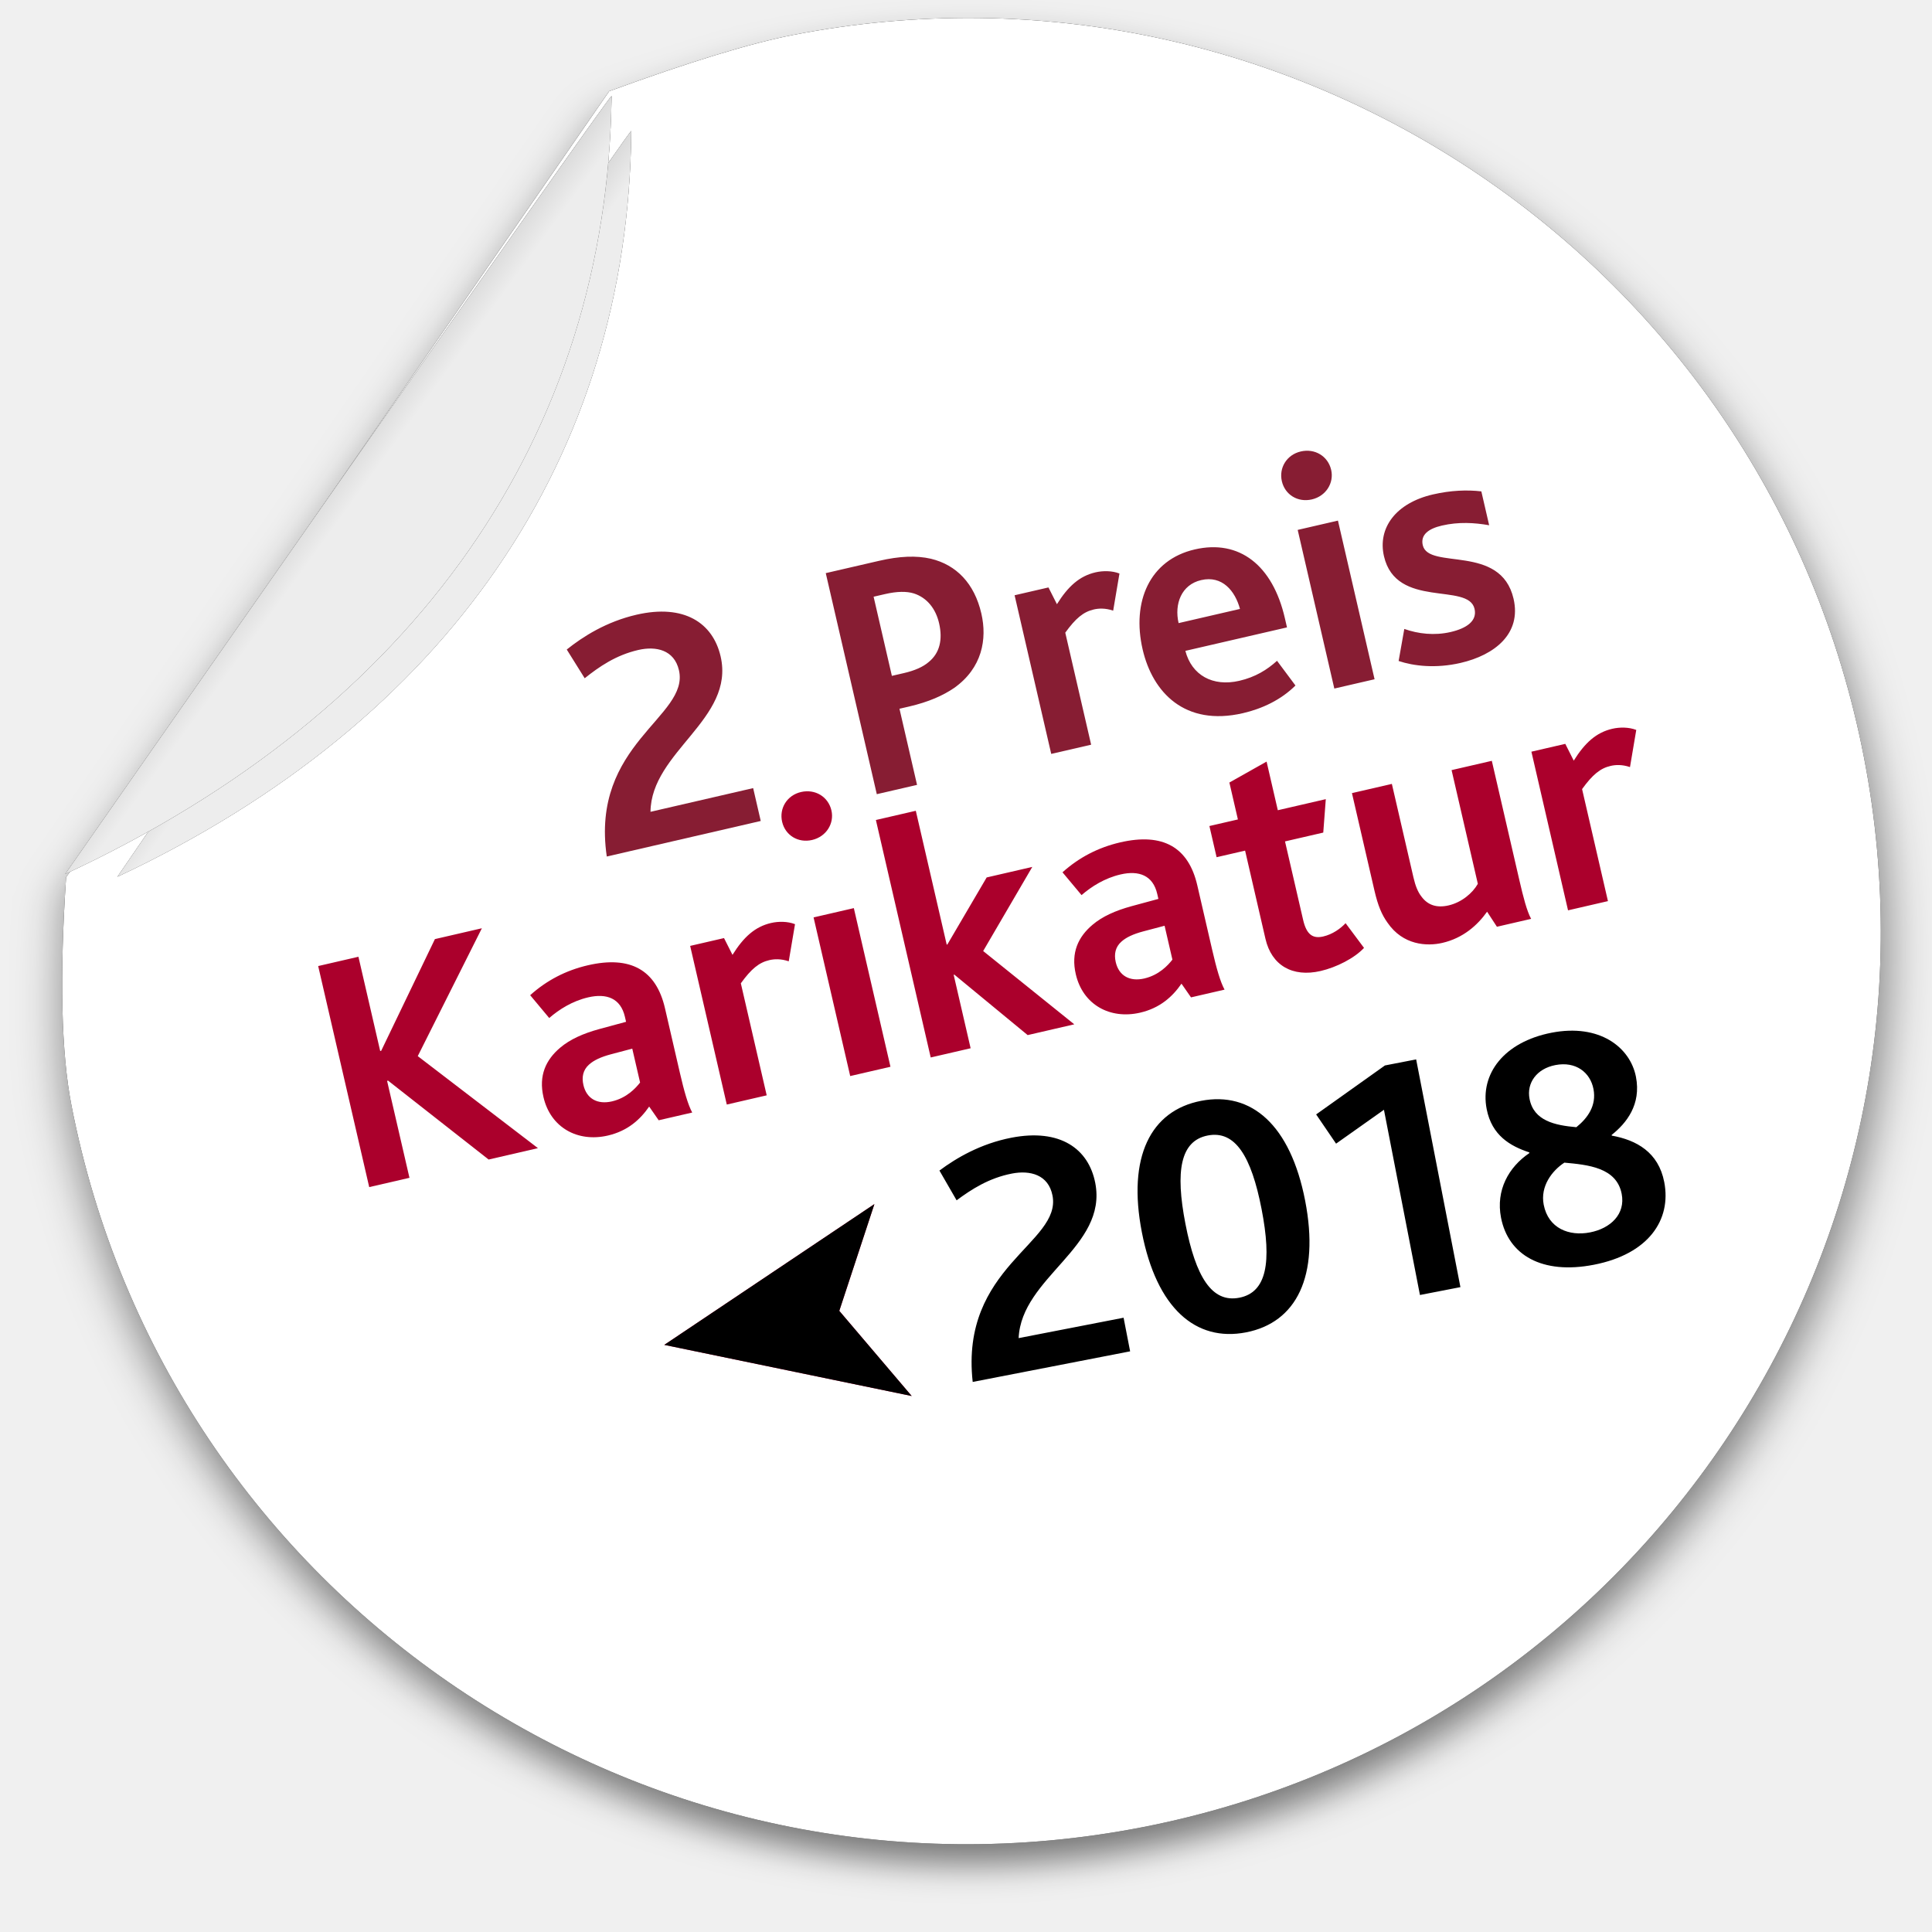
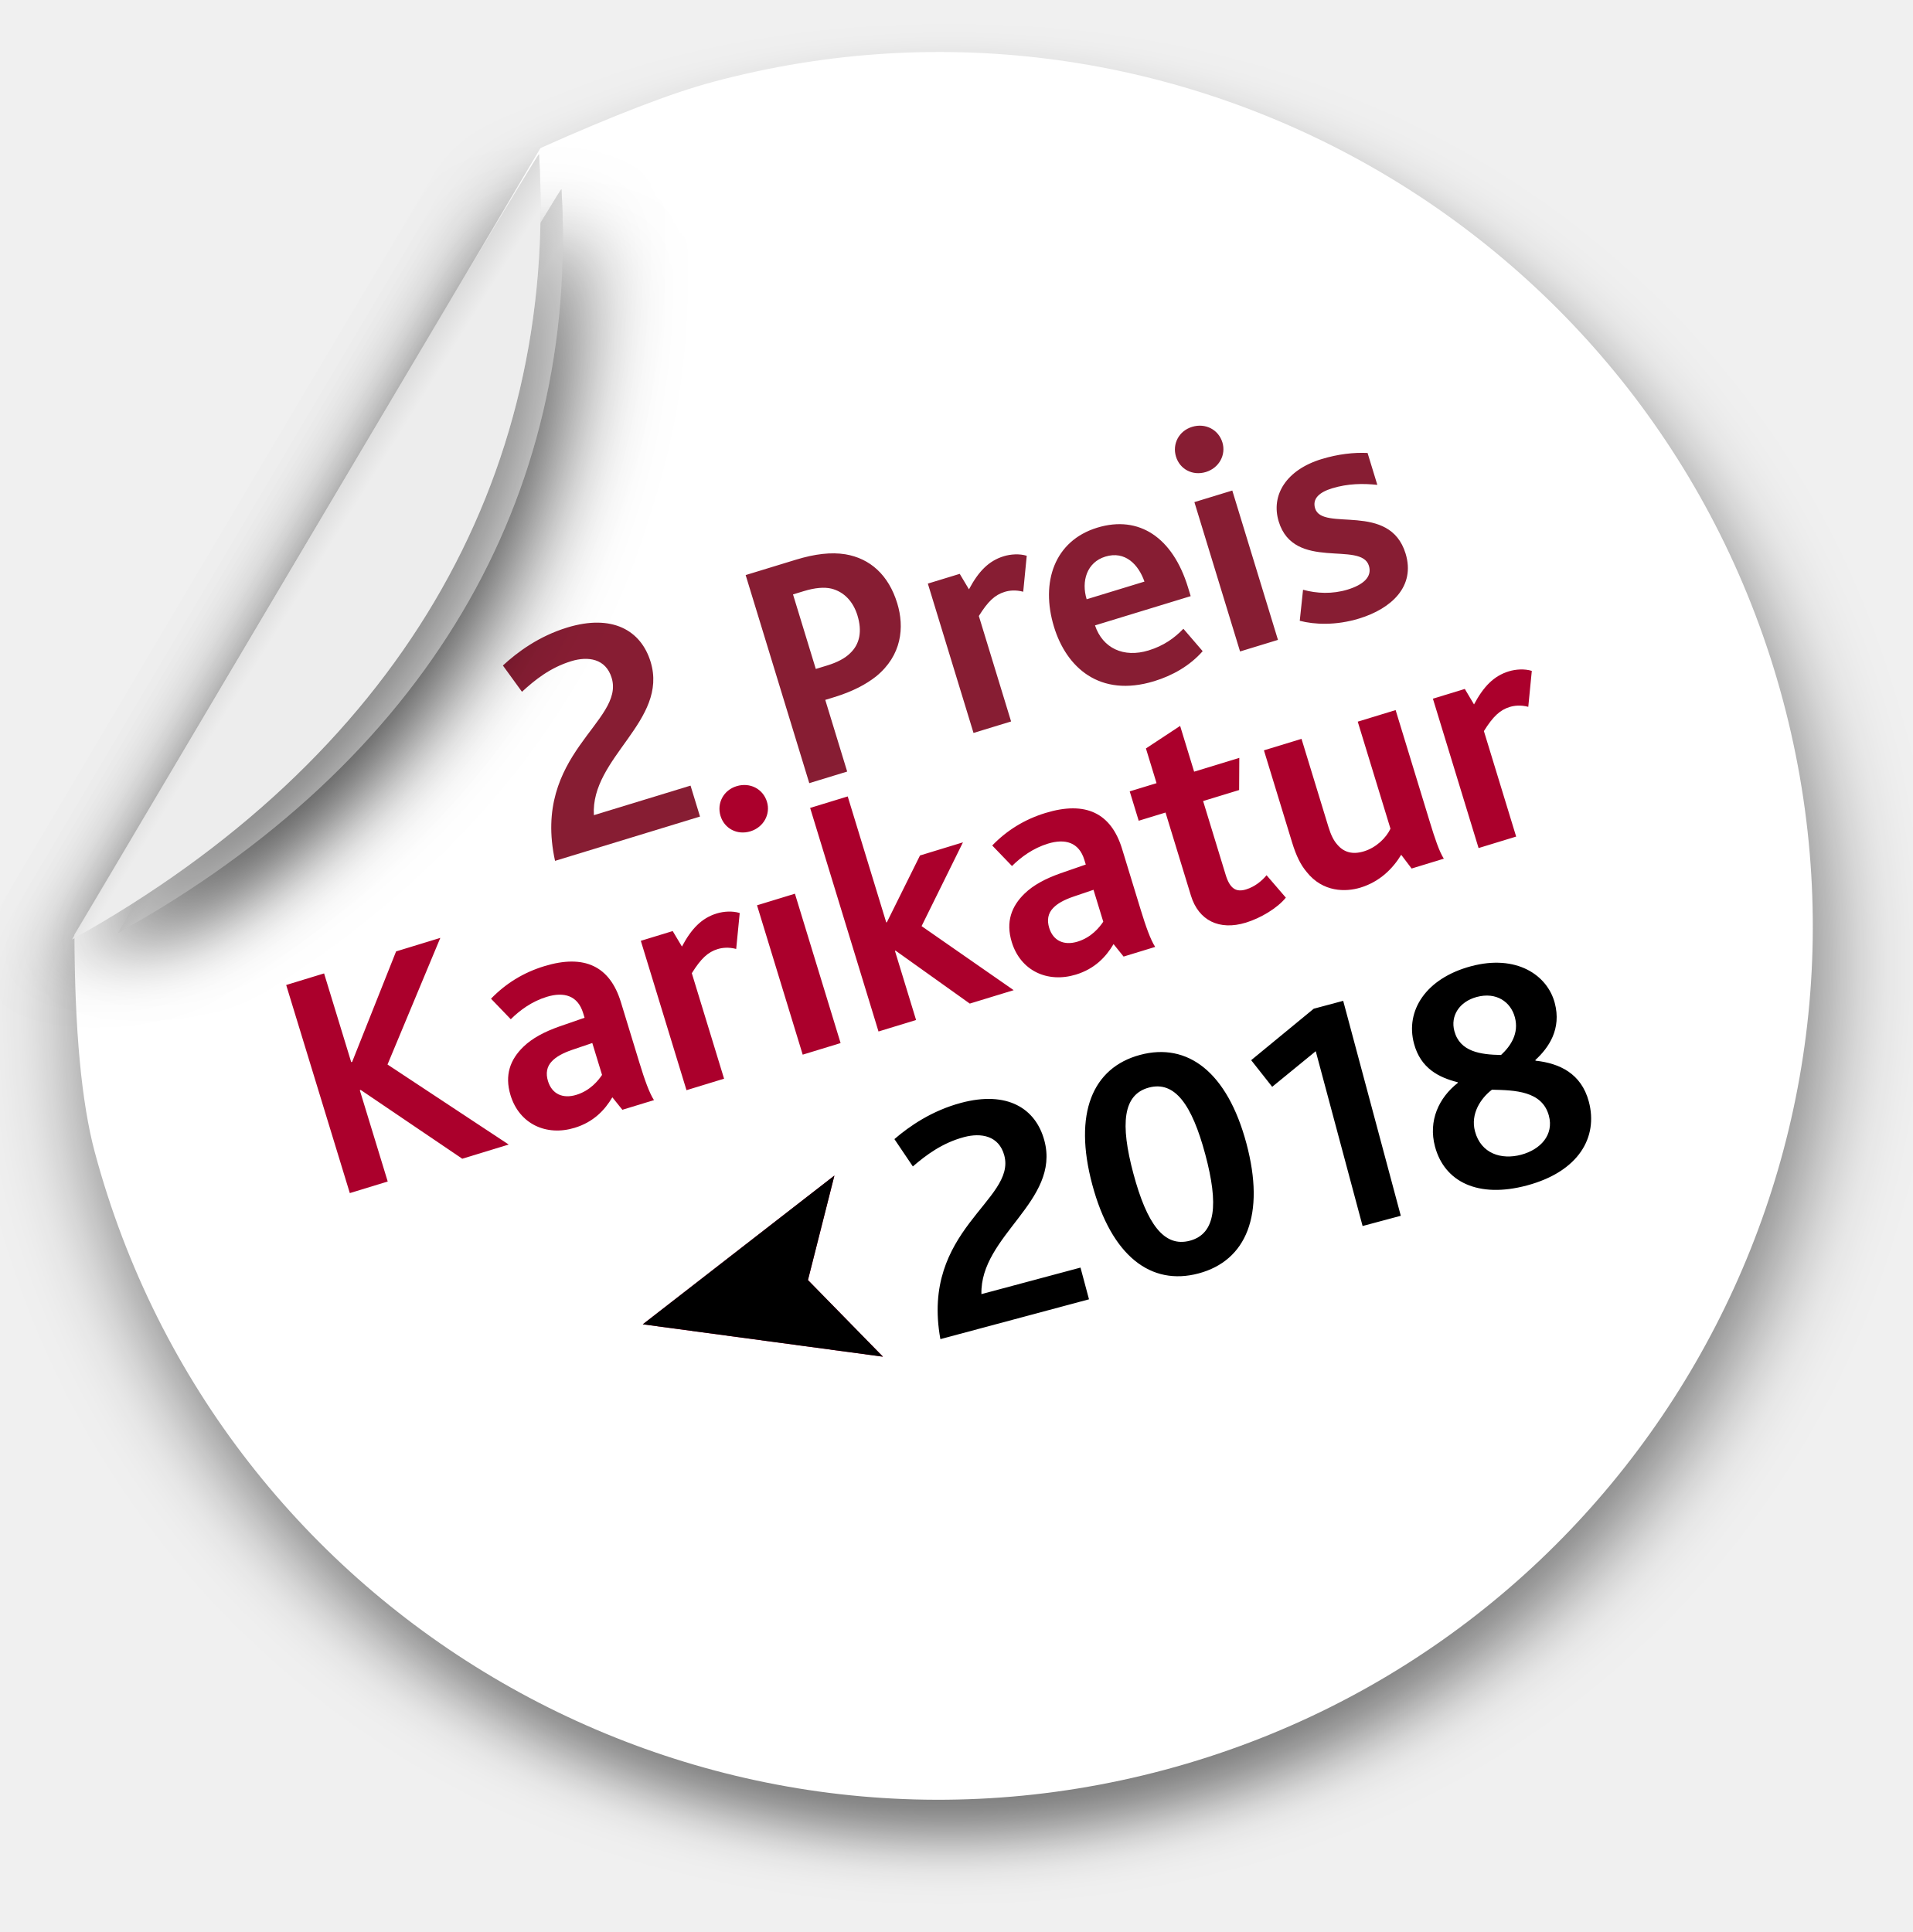
- <svg xmlns="http://www.w3.org/2000/svg" xmlns:xlink="http://www.w3.org/1999/xlink" width="94px" height="94px" viewBox="0 0 94 94" version="1.1">
+ <svg xmlns="http://www.w3.org/2000/svg" xmlns:xlink="http://www.w3.org/1999/xlink" width="97px" height="98px" viewBox="0 0 97 98" version="1.1">
  <defs>
-     <path d="M44.421,88.841 C68.954,88.841 88.841,68.954 88.841,44.421 C88.841,19.888 68.954,0 44.421,0 C42.288,0 39.18,0.327 35.096,0.98 L1.862,33.48 C0.621,38.172 0,41.819 0,44.421 C0,68.954 19.888,88.841 44.421,88.841 Z" id="path-1" />
-     <filter x="-3.9%" y="-2.8%" width="107.9%" height="107.9%" filterUnits="objectBoundingBox" id="filter-2">
-       <feOffset dx="0" dy="1" in="SourceAlpha" result="shadowOffsetOuter1" />
-       <feGaussianBlur stdDeviation="1" in="shadowOffsetOuter1" result="shadowBlurOuter1" />
+     <path d="M44.317,88.633 C68.792,88.633 88.633,68.792 88.633,44.317 C88.633,19.841 68.792,0 44.317,0 C42.189,0 39.089,0.326 35.014,0.978 L1.858,33.402 C0.619,38.083 0,41.721 0,44.317 C0,68.792 19.841,88.633 44.317,88.633 Z" id="path-1" />
+     <filter x="-7.9%" y="-5.6%" width="115.8%" height="115.8%" filterUnits="objectBoundingBox" id="filter-2">
+       <feOffset dx="0" dy="2" in="SourceAlpha" result="shadowOffsetOuter1" />
+       <feGaussianBlur stdDeviation="2" in="shadowOffsetOuter1" result="shadowBlurOuter1" />
      <feColorMatrix values="0 0 0 0 0   0 0 0 0 0   0 0 0 0 0  0 0 0 0.5 0" type="matrix" in="shadowBlurOuter1" />
    </filter>
    <linearGradient x1="54.455%" y1="50%" x2="32.77%" y2="27.37%" id="linearGradient-3">
      <stop stop-color="#FFFFFF" stop-opacity="0.5" offset="0%" />
      <stop stop-color="#000000" stop-opacity="0.5" offset="100%" />
    </linearGradient>
+     <path d="M4.019,33.889 C21.338,29.549 32.347,18.633 35.504,3.268 C35.55,3.042 4.019,33.889 4.019,33.889 Z" id="path-4" />
+     <filter x="-22.2%" y="-16.3%" width="144.5%" height="145.7%" filterUnits="objectBoundingBox" id="filter-5">
+       <feOffset dx="0" dy="2" in="SourceAlpha" result="shadowOffsetOuter1" />
+       <feGaussianBlur stdDeviation="2" in="shadowOffsetOuter1" result="shadowBlurOuter1" />
+       <feColorMatrix values="0 0 0 0 0   0 0 0 0 0   0 0 0 0 0  0 0 0 0.5 0" type="matrix" in="shadowBlurOuter1" />
+     </filter>
+     <path d="M1.68,33.605 C19.934,29.021 31.537,17.491 34.865,1.261 C34.914,1.023 1.68,33.605 1.68,33.605 Z" id="path-6" />
+     <filter x="-21.1%" y="-15.5%" width="142.2%" height="143.3%" filterUnits="objectBoundingBox" id="filter-7">
+       <feOffset dx="0" dy="2" in="SourceAlpha" result="shadowOffsetOuter1" />
+       <feGaussianBlur stdDeviation="2" in="shadowOffsetOuter1" result="shadowBlurOuter1" />
+       <feColorMatrix values="0 0 0 0 0   0 0 0 0 0   0 0 0 0 0  0 0 0 0.5 0" type="matrix" in="shadowBlurOuter1" />
+     </filter>
  </defs>
  <g id="Tournee-/-exhibition" stroke="none" stroke-width="1" fill="none" fill-rule="evenodd">
-     <g id="Artboard-Copy-7" transform="translate(-51, -114)">
-       <g id="badge_cartoon_2" transform="translate(46, 107)">
-         <g transform="translate(52.17341, 52.36422) rotate(-11) translate(-52.17341, -52.36422) translate(7.67341, 7.864219)">
-           <g id="Group-7" transform="translate(0, -0)">
-             <g id="Oval-4">
-               <g id="path-1-link" fill="#000000">
-                 <path d="M44.421,88.841 C68.954,88.841 88.841,68.954 88.841,44.421 C88.841,19.888 68.954,0 44.421,0 C42.288,0 39.18,0.327 35.096,0.98 L1.862,33.48 C0.621,38.172 0,41.819 0,44.421 C0,68.954 19.888,88.841 44.421,88.841 Z" id="path-1" />
-               </g>
-               <g id="path-1-link">
-                 <g id="path-1">
-                   <use fill="black" fill-opacity="1" filter="url(#filter-2)" xlink:href="#path-1" />
-                   <use fill="#FFFFFF" fill-rule="evenodd" xlink:href="#path-1" />
-                 </g>
-               </g>
-             </g>
-             <g id="Oval-4-Copy" transform="translate(4, 3)">
-               <g id="path-4-link" fill="#000000">
-                 <path d="M0.319,30.932 C17.626,26.561 28.628,15.564 31.783,0.086 C31.83,-0.141 0.319,30.932 0.319,30.932 Z" id="path-4" />
-               </g>
-               <g id="path-4-link" fill="#DBDBDB">
-                 <path d="M0.319,30.932 C17.626,26.561 28.628,15.564 31.783,0.086 C31.83,-0.141 0.319,30.932 0.319,30.932 Z" id="path-4" />
-               </g>
-               <g id="path-4-link" fill="url(#linearGradient-3)">
-                 <path d="M0.319,30.932 C17.626,26.561 28.628,15.564 31.783,0.086 C31.83,-0.141 0.319,30.932 0.319,30.932 Z" id="path-4" />
-               </g>
-             </g>
-             <g id="Oval-4-Copy-2" transform="translate(1, 1)">
-               <g id="path-6-link" fill="#000000">
-                 <path d="M0.851,32.316 C19.176,27.769 30.825,16.332 34.166,0.235 C34.215,-0.001 0.851,32.316 0.851,32.316 Z" id="path-6" />
-               </g>
-               <g id="path-6-link" fill="#DBDBDB">
-                 <path d="M0.851,32.316 C19.176,27.769 30.825,16.332 34.166,0.235 C34.215,-0.001 0.851,32.316 0.851,32.316 Z" id="path-6" />
-               </g>
-               <g id="path-6-link" fill="url(#linearGradient-3)">
-                 <path d="M0.851,32.316 C19.176,27.769 30.825,16.332 34.166,0.235 C34.215,-0.001 0.851,32.316 0.851,32.316 Z" id="path-6" />
-               </g>
-             </g>
+     <g id="Artboard-Copy-17" transform="translate(-27, -28)">
+       <g id="badge_cartoon_2" transform="translate(75, 75) rotate(-15) translate(-75, -75) translate(30, 30)">
+         <g id="Group-7" transform="translate(0.317026, 0.549106)">
+           <g id="Oval-4">
+             <use fill="black" fill-opacity="1" filter="url(#filter-2)" xlink:href="#path-1" />
+             <use fill="#FFFFFF" fill-rule="evenodd" xlink:href="#path-1" />
          </g>
-           <path d="M40.476,66 C40.935,60.373 46.018,60.203 46.018,57.84 C46.018,56.803 45.185,56.412 44.284,56.412 C43.145,56.412 42.21,56.786 41.394,57.177 L40.85,55.596 C41.768,55.154 43.06,54.695 44.59,54.695 C47.004,54.695 48.177,55.936 48.177,57.636 C48.177,60.815 43.774,61.444 43.077,64.334 L48.279,64.334 L48.279,66 L40.476,66 Z M53.991,66.17 C51.492,66.17 49.945,64.181 49.945,60.424 C49.945,56.684 51.492,54.695 53.991,54.695 C56.49,54.695 58.037,56.684 58.037,60.424 C58.037,64.181 56.49,66.17 53.991,66.17 Z M53.991,64.453 C55.351,64.453 55.878,63.059 55.878,60.424 C55.878,57.806 55.351,56.412 53.991,56.412 C52.631,56.412 52.104,57.806 52.104,60.424 C52.104,63.059 52.631,64.453 53.991,64.453 Z M62.644,66 L62.644,56.82 L60.043,57.993 L59.363,56.412 L63.103,54.712 L64.65,54.712 L64.65,66 L62.644,66 Z M71.229,66.17 C68.662,66.17 67.234,64.912 67.234,63.059 C67.234,61.699 68.067,60.713 69.189,60.237 L69.189,60.203 C68.339,59.727 67.557,59.047 67.557,57.738 C67.557,56.004 69.002,54.695 71.365,54.695 C73.745,54.695 74.986,56.123 74.986,57.585 C74.986,58.962 74.102,59.71 73.286,60.135 L73.286,60.169 C74.425,60.611 75.36,61.393 75.36,62.872 C75.36,64.742 73.949,66.17 71.229,66.17 Z M71.348,64.589 C72.368,64.589 73.218,64.045 73.218,63.042 C73.218,61.733 71.875,61.342 70.77,61.019 C70.107,61.291 69.393,61.92 69.393,62.838 C69.393,64.011 70.311,64.589 71.348,64.589 Z M71.671,59.438 C72.283,59.115 72.844,58.605 72.844,57.772 C72.844,56.956 72.266,56.276 71.246,56.276 C70.328,56.276 69.699,56.854 69.699,57.653 C69.699,58.741 70.668,59.149 71.671,59.438 Z" id="2018" fill="#000000" />
-           <g id="Path-2" transform="translate(26, 56)">
+           <path d="M38.97,64.585 C39.429,58.958 44.512,58.788 44.512,56.425 C44.512,55.388 43.679,54.997 42.778,54.997 C41.639,54.997 40.704,55.371 39.888,55.762 L39.344,54.181 C40.262,53.739 41.554,53.28 43.084,53.28 C45.498,53.28 46.671,54.521 46.671,56.221 C46.671,59.4 42.268,60.029 41.571,62.919 L46.773,62.919 L46.773,64.585 L38.97,64.585 Z M52.485,64.755 C49.986,64.755 48.439,62.766 48.439,59.009 C48.439,55.269 49.986,53.28 52.485,53.28 C54.984,53.28 56.531,55.269 56.531,59.009 C56.531,62.766 54.984,64.755 52.485,64.755 Z M52.485,63.038 C53.845,63.038 54.372,61.644 54.372,59.009 C54.372,56.391 53.845,54.997 52.485,54.997 C51.125,54.997 50.598,56.391 50.598,59.009 C50.598,61.644 51.125,63.038 52.485,63.038 Z M61.138,64.585 L61.138,55.405 L58.537,56.578 L57.857,54.997 L61.597,53.297 L63.144,53.297 L63.144,64.585 L61.138,64.585 Z M69.723,64.755 C67.156,64.755 65.728,63.497 65.728,61.644 C65.728,60.284 66.561,59.298 67.683,58.822 L67.683,58.788 C66.833,58.312 66.051,57.632 66.051,56.323 C66.051,54.589 67.496,53.28 69.859,53.28 C72.239,53.28 73.48,54.708 73.48,56.17 C73.48,57.547 72.596,58.295 71.78,58.72 L71.78,58.754 C72.919,59.196 73.854,59.978 73.854,61.457 C73.854,63.327 72.443,64.755 69.723,64.755 Z M69.842,63.174 C70.862,63.174 71.712,62.63 71.712,61.627 C71.712,60.318 70.369,59.927 69.264,59.604 C68.601,59.876 67.887,60.505 67.887,61.423 C67.887,62.596 68.805,63.174 69.842,63.174 Z M70.165,58.023 C70.777,57.7 71.338,57.19 71.338,56.357 C71.338,55.541 70.76,54.861 69.74,54.861 C68.822,54.861 68.193,55.439 68.193,56.238 C68.193,57.326 69.162,57.734 70.165,58.023 Z" id="2018" fill="#000000" />
+           <g id="Path-2" transform="translate(24.49402, 54.58548)">
            <g id="path-8-link" fill="#D8073D">
              <polygon id="path-8" points="0.091 5.367 11.432 10.106 8.764 5.367 11.432 0.594" />
            </g>
            <g id="path-8-link" fill="#000000">
              <polygon id="path-8" points="0.091 5.367 11.432 10.106 8.764 5.367 11.432 0.594" />
            </g>
          </g>
-           <path d="M13.201,49.961 L15.211,49.961 L15.211,45.121 L15.261,45.121 L19.164,49.961 L21.626,49.961 L16.936,44.283 L21.375,38.923 L19.03,38.923 L15.261,43.63 L15.211,43.63 L15.211,38.923 L13.201,38.923 L13.201,49.961 Z M27.656,49.961 L27.354,49.207 C26.785,49.727 26.064,50.129 25.076,50.129 C23.569,50.129 22.447,49.124 22.447,47.6 C22.447,46.528 22.966,45.858 23.786,45.439 C24.339,45.154 25.026,45.02 25.83,44.987 L27.187,44.936 L27.187,44.685 C27.187,43.764 26.584,43.362 25.662,43.362 C24.875,43.362 24.155,43.613 23.585,43.915 L22.932,42.625 C23.87,42.106 24.892,41.838 25.997,41.838 C28.125,41.838 29.18,42.809 29.18,44.719 L29.18,47.935 C29.18,48.856 29.213,49.542 29.33,49.961 L27.656,49.961 Z M27.187,46.276 L26.115,46.31 C25.595,46.327 25.227,46.41 24.959,46.561 C24.624,46.745 24.473,47.064 24.473,47.466 C24.473,48.152 24.925,48.554 25.646,48.554 C26.383,48.554 26.919,48.186 27.187,47.968 L27.187,46.276 Z M31.056,49.961 L33.049,49.961 L33.049,44.367 C33.702,43.797 34.138,43.58 34.657,43.58 C34.891,43.58 35.209,43.63 35.561,43.848 L36.265,42.156 C35.946,41.938 35.511,41.838 35.142,41.838 C34.339,41.838 33.685,42.206 32.965,42.927 L32.747,42.039 L31.056,42.039 L31.056,49.961 Z M37.219,49.961 L39.229,49.961 L39.229,42.039 L37.219,42.039 L37.219,49.961 Z M37.996,38.352 C38.7,38.352 39.236,37.816 39.236,37.163 C39.236,36.476 38.7,35.957 37.996,35.957 C37.293,35.957 36.774,36.493 36.774,37.163 C36.774,37.833 37.293,38.352 37.996,38.352 Z M41.239,49.961 L43.232,49.961 L43.232,46.293 L43.266,46.293 L46.08,49.961 L48.408,49.961 L44.891,45.489 L48.14,42.039 L45.862,42.039 L43.266,44.786 L43.232,44.786 L43.232,38.103 L41.239,38.103 L41.239,49.961 Z M54.237,49.961 L53.935,49.207 C53.366,49.727 52.645,50.129 51.657,50.129 C50.15,50.129 49.028,49.124 49.028,47.6 C49.028,46.528 49.547,45.858 50.368,45.439 C50.92,45.154 51.607,45.02 52.411,44.987 L53.768,44.936 L53.768,44.685 C53.768,43.764 53.165,43.362 52.244,43.362 C51.456,43.362 50.736,43.613 50.167,43.915 L49.513,42.625 C50.451,42.106 51.473,41.838 52.578,41.838 C54.706,41.838 55.761,42.809 55.761,44.719 L55.761,47.935 C55.761,48.856 55.794,49.542 55.912,49.961 L54.237,49.961 Z M53.768,46.276 L52.696,46.31 C52.177,46.327 51.808,46.41 51.54,46.561 C51.205,46.745 51.054,47.064 51.054,47.466 C51.054,48.152 51.507,48.554 52.227,48.554 C52.964,48.554 53.5,48.186 53.768,47.968 L53.768,46.276 Z M60.668,50.129 C61.456,50.129 62.41,49.894 62.98,49.509 L62.377,48.136 C62.075,48.337 61.64,48.521 61.171,48.521 C60.652,48.521 60.4,48.253 60.4,47.516 L60.4,43.596 L62.31,43.596 L62.796,42.039 L60.4,42.039 L60.4,39.61 L58.407,40.196 L58.407,42.039 L56.984,42.039 L56.984,43.596 L58.407,43.596 L58.407,48.002 C58.407,49.325 59.261,50.129 60.668,50.129 Z M66.748,50.129 C67.787,50.129 68.608,49.676 69.211,49.14 L69.512,49.961 L71.22,49.961 C71.103,49.542 71.086,48.856 71.086,48.002 L71.086,42.039 L69.077,42.039 L69.077,47.717 C68.725,48.102 68.105,48.42 67.452,48.42 C66.849,48.42 66.464,48.169 66.263,47.7 C66.145,47.449 66.095,47.131 66.095,46.712 L66.095,42.039 L64.102,42.039 L64.102,46.913 C64.102,47.65 64.186,48.136 64.37,48.571 C64.856,49.81 65.978,50.129 66.748,50.129 Z M73.063,49.961 L75.056,49.961 L75.056,44.367 C75.709,43.797 76.145,43.58 76.664,43.58 C76.898,43.58 77.217,43.63 77.568,43.848 L78.272,42.156 C77.954,41.938 77.518,41.838 77.15,41.838 C76.346,41.838 75.692,42.206 74.972,42.927 L74.755,42.039 L73.063,42.039 L73.063,49.961 Z" id="Karikatur" fill="#AB002C" fill-rule="nonzero" transform="translate(45.73641, 43.04297) rotate(-2) translate(-45.73641, -43.04297) " />
-           <path d="M27.664,36.713 L35.352,36.713 L35.352,35.072 L30.226,35.072 C30.913,32.224 35.251,31.604 35.251,28.472 C35.251,26.797 34.096,25.575 31.717,25.575 C30.21,25.575 28.937,26.027 28.032,26.462 L28.568,28.02 C29.372,27.635 30.293,27.266 31.416,27.266 C32.303,27.266 33.124,27.652 33.124,28.673 C33.124,31.001 28.116,31.169 27.664,36.713 Z M41.147,36.713 L41.147,25.675 L43.81,25.675 C44.832,25.675 45.636,25.826 46.289,26.144 C47.428,26.714 48.081,27.786 48.081,29.293 C48.081,30.566 47.528,31.889 45.971,32.526 C45.368,32.76 44.614,32.911 43.626,32.911 L43.157,32.911 L43.157,36.713 L41.147,36.713 Z M43.157,31.269 L43.76,31.269 C44.296,31.269 44.731,31.186 45.05,31.018 C45.669,30.717 45.971,30.114 45.971,29.293 C45.971,28.573 45.686,27.953 45.1,27.601 C44.782,27.417 44.329,27.317 43.726,27.317 L43.157,27.317 L43.157,31.269 Z M49.857,36.713 L51.85,36.713 L51.85,31.119 C52.503,30.549 52.938,30.331 53.458,30.331 C53.692,30.331 54.01,30.382 54.362,30.599 L55.066,28.908 C54.747,28.69 54.312,28.59 53.943,28.59 C53.139,28.59 52.486,28.958 51.766,29.678 L51.548,28.791 L49.857,28.791 L49.857,36.713 Z M59.387,36.88 C56.489,36.88 55.334,34.904 55.334,32.76 C55.334,30.382 56.64,28.59 58.901,28.59 C61.129,28.59 62.419,30.197 62.419,32.827 L62.419,33.296 L57.344,33.296 C57.377,34.519 58.248,35.306 59.571,35.306 C60.375,35.306 61.012,35.088 61.581,34.77 L62.184,36.143 C61.347,36.663 60.358,36.88 59.387,36.88 Z M57.327,31.906 L60.392,31.906 C60.358,31.001 59.923,30.114 58.868,30.114 C57.879,30.114 57.327,30.951 57.327,31.906 Z M63.993,36.713 L66.003,36.713 L66.003,28.791 L63.993,28.791 L63.993,36.713 Z M64.998,27.501 C65.701,27.501 66.237,26.965 66.237,26.312 C66.237,25.625 65.701,25.106 64.998,25.106 C64.294,25.106 63.775,25.642 63.775,26.312 C63.775,26.982 64.294,27.501 64.998,27.501 Z M67.343,36.11 C67.996,36.512 69.018,36.88 70.257,36.88 C71.966,36.88 73.473,36.16 73.473,34.418 C73.473,31.655 69.755,32.14 69.755,30.884 C69.755,30.365 70.207,30.164 70.877,30.164 C71.714,30.164 72.451,30.382 73.121,30.666 L73.121,28.975 C72.468,28.74 71.681,28.59 70.793,28.59 C68.934,28.59 67.795,29.578 67.795,30.985 C67.795,33.631 71.513,33.129 71.513,34.469 C71.513,35.072 70.927,35.306 70.123,35.306 C69.319,35.306 68.566,35.038 67.963,34.653 L67.343,36.11 Z" id="2-Preis" fill="#871D33" fill-rule="nonzero" transform="translate(50.56842, 30.99307) rotate(-2) translate(-50.56842, -30.99307) " />
+           <path d="M11.695,48.547 L13.705,48.547 L13.705,43.706 L13.755,43.706 L17.658,48.547 L20.12,48.547 L15.43,42.869 L19.869,37.509 L17.524,37.509 L13.755,42.215 L13.705,42.215 L13.705,37.509 L11.695,37.509 L11.695,48.547 Z M26.15,48.547 L25.848,47.793 C25.279,48.312 24.558,48.714 23.57,48.714 C22.063,48.714 20.941,47.709 20.941,46.185 C20.941,45.113 21.46,44.443 22.281,44.024 C22.833,43.74 23.52,43.606 24.324,43.572 L25.681,43.522 L25.681,43.271 C25.681,42.349 25.078,41.947 24.156,41.947 C23.369,41.947 22.649,42.199 22.08,42.5 L21.426,41.211 C22.364,40.691 23.386,40.423 24.491,40.423 C26.619,40.423 27.674,41.395 27.674,43.304 L27.674,46.52 C27.674,47.441 27.707,48.128 27.825,48.547 L26.15,48.547 Z M25.681,44.862 L24.609,44.895 C24.089,44.912 23.721,44.996 23.453,45.147 C23.118,45.331 22.967,45.649 22.967,46.051 C22.967,46.738 23.419,47.14 24.14,47.14 C24.877,47.14 25.413,46.771 25.681,46.554 L25.681,44.862 Z M29.55,48.547 L31.543,48.547 L31.543,42.952 C32.196,42.383 32.632,42.165 33.151,42.165 C33.385,42.165 33.704,42.215 34.055,42.433 L34.759,40.742 C34.44,40.524 34.005,40.423 33.637,40.423 C32.833,40.423 32.179,40.792 31.459,41.512 L31.241,40.624 L29.55,40.624 L29.55,48.547 Z M35.713,48.547 L37.723,48.547 L37.723,40.624 L35.713,40.624 L35.713,48.547 Z M36.49,36.938 C37.194,36.938 37.73,36.402 37.73,35.749 C37.73,35.062 37.194,34.543 36.49,34.543 C35.787,34.543 35.268,35.079 35.268,35.749 C35.268,36.419 35.787,36.938 36.49,36.938 Z M39.733,48.547 L41.726,48.547 L41.726,44.879 L41.76,44.879 L44.574,48.547 L46.902,48.547 L43.385,44.075 L46.634,40.624 L44.356,40.624 L41.76,43.371 L41.726,43.371 L41.726,36.688 L39.733,36.688 L39.733,48.547 Z M52.731,48.547 L52.429,47.793 C51.86,48.312 51.14,48.714 50.151,48.714 C48.644,48.714 47.522,47.709 47.522,46.185 C47.522,45.113 48.041,44.443 48.862,44.024 C49.414,43.74 50.101,43.606 50.905,43.572 L52.262,43.522 L52.262,43.271 C52.262,42.349 51.659,41.947 50.738,41.947 C49.95,41.947 49.23,42.199 48.661,42.5 L48.007,41.211 C48.945,40.691 49.967,40.423 51.073,40.423 C53.2,40.423 54.255,41.395 54.255,43.304 L54.255,46.52 C54.255,47.441 54.288,48.128 54.406,48.547 L52.731,48.547 Z M52.262,44.862 L51.19,44.895 C50.671,44.912 50.302,44.996 50.034,45.147 C49.699,45.331 49.548,45.649 49.548,46.051 C49.548,46.738 50.001,47.14 50.721,47.14 C51.458,47.14 51.994,46.771 52.262,46.554 L52.262,44.862 Z M59.162,48.714 C59.95,48.714 60.904,48.48 61.474,48.094 L60.871,46.721 C60.569,46.922 60.134,47.106 59.665,47.106 C59.146,47.106 58.894,46.838 58.894,46.101 L58.894,42.182 L60.804,42.182 L61.29,40.624 L58.894,40.624 L58.894,38.196 L56.901,38.782 L56.901,40.624 L55.478,40.624 L55.478,42.182 L56.901,42.182 L56.901,46.587 C56.901,47.91 57.755,48.714 59.162,48.714 Z M65.242,48.714 C66.281,48.714 67.102,48.262 67.705,47.726 L68.006,48.547 L69.714,48.547 C69.597,48.128 69.58,47.441 69.58,46.587 L69.58,40.624 L67.571,40.624 L67.571,46.302 C67.219,46.688 66.599,47.006 65.946,47.006 C65.343,47.006 64.958,46.755 64.757,46.286 C64.639,46.034 64.589,45.716 64.589,45.297 L64.589,40.624 L62.596,40.624 L62.596,45.498 C62.596,46.235 62.68,46.721 62.864,47.156 C63.35,48.396 64.472,48.714 65.242,48.714 Z M71.557,48.547 L73.55,48.547 L73.55,42.952 C74.203,42.383 74.639,42.165 75.158,42.165 C75.392,42.165 75.711,42.215 76.062,42.433 L76.766,40.742 C76.448,40.524 76.012,40.423 75.644,40.423 C74.84,40.423 74.187,40.792 73.466,41.512 L73.249,40.624 L71.557,40.624 L71.557,48.547 Z" id="Karikatur" fill="#AB002C" fill-rule="nonzero" transform="translate(44.23043, 41.62845) rotate(-2) translate(-44.23043, -41.62845) " />
+           <path d="M26.158,35.298 L33.846,35.298 L33.846,33.657 L28.72,33.657 C29.407,30.81 33.745,30.19 33.745,27.058 C33.745,25.383 32.59,24.16 30.211,24.16 C28.704,24.16 27.431,24.612 26.526,25.048 L27.062,26.606 C27.866,26.22 28.787,25.852 29.91,25.852 C30.797,25.852 31.618,26.237 31.618,27.259 C31.618,29.587 26.61,29.754 26.158,35.298 Z M39.641,35.298 L39.641,24.261 L42.304,24.261 C43.326,24.261 44.13,24.411 44.783,24.73 C45.922,25.299 46.575,26.371 46.575,27.879 C46.575,29.151 46.022,30.475 44.465,31.111 C43.862,31.346 43.108,31.496 42.12,31.496 L41.651,31.496 L41.651,35.298 L39.641,35.298 Z M41.651,29.855 L42.254,29.855 C42.79,29.855 43.225,29.771 43.544,29.604 C44.163,29.302 44.465,28.699 44.465,27.879 C44.465,27.158 44.18,26.539 43.594,26.187 C43.276,26.003 42.823,25.902 42.22,25.902 L41.651,25.902 L41.651,29.855 Z M48.351,35.298 L50.344,35.298 L50.344,29.704 C50.997,29.135 51.432,28.917 51.952,28.917 C52.186,28.917 52.504,28.967 52.856,29.185 L53.56,27.493 C53.241,27.276 52.806,27.175 52.437,27.175 C51.633,27.175 50.98,27.544 50.26,28.264 L50.042,27.376 L48.351,27.376 L48.351,35.298 Z M57.881,35.466 C54.983,35.466 53.828,33.49 53.828,31.346 C53.828,28.967 55.134,27.175 57.395,27.175 C59.623,27.175 60.913,28.783 60.913,31.413 L60.913,31.882 L55.838,31.882 C55.871,33.104 56.742,33.891 58.065,33.891 C58.869,33.891 59.506,33.674 60.075,33.356 L60.678,34.729 C59.841,35.248 58.852,35.466 57.881,35.466 Z M55.821,30.491 L58.886,30.491 C58.852,29.587 58.417,28.699 57.362,28.699 C56.374,28.699 55.821,29.537 55.821,30.491 Z M62.487,35.298 L64.497,35.298 L64.497,27.376 L62.487,27.376 L62.487,35.298 Z M63.492,26.086 C64.195,26.086 64.731,25.55 64.731,24.897 C64.731,24.21 64.195,23.691 63.492,23.691 C62.788,23.691 62.269,24.227 62.269,24.897 C62.269,25.567 62.788,26.086 63.492,26.086 Z M65.837,34.695 C66.49,35.097 67.512,35.466 68.751,35.466 C70.46,35.466 71.967,34.746 71.967,33.004 C71.967,30.24 68.249,30.726 68.249,29.47 C68.249,28.95 68.701,28.749 69.371,28.749 C70.208,28.749 70.945,28.967 71.615,29.252 L71.615,27.56 C70.962,27.326 70.175,27.175 69.287,27.175 C67.428,27.175 66.289,28.163 66.289,29.57 C66.289,32.217 70.007,31.714 70.007,33.054 C70.007,33.657 69.421,33.891 68.617,33.891 C67.813,33.891 67.06,33.624 66.457,33.238 L65.837,34.695 Z" id="2-Preis" fill="#871D33" fill-rule="nonzero" transform="translate(49.06244, 29.57856) rotate(-2) translate(-49.06244, -29.57856) " />
+           <g id="Oval-4-Copy">
+             <use fill="black" fill-opacity="1" filter="url(#filter-5)" xlink:href="#path-4" />
+             <use fill="#DBDBDB" fill-rule="evenodd" xlink:href="#path-4" />
+             <use fill="url(#linearGradient-3)" fill-rule="evenodd" xlink:href="#path-4" />
+           </g>
+           <g id="Oval-4-Copy-2">
+             <use fill="black" fill-opacity="1" filter="url(#filter-7)" xlink:href="#path-6" />
+             <use fill="#DBDBDB" fill-rule="evenodd" xlink:href="#path-6" />
+             <use fill="url(#linearGradient-3)" fill-rule="evenodd" xlink:href="#path-6" />
+           </g>
        </g>
      </g>
    </g>
  </g>
</svg>
